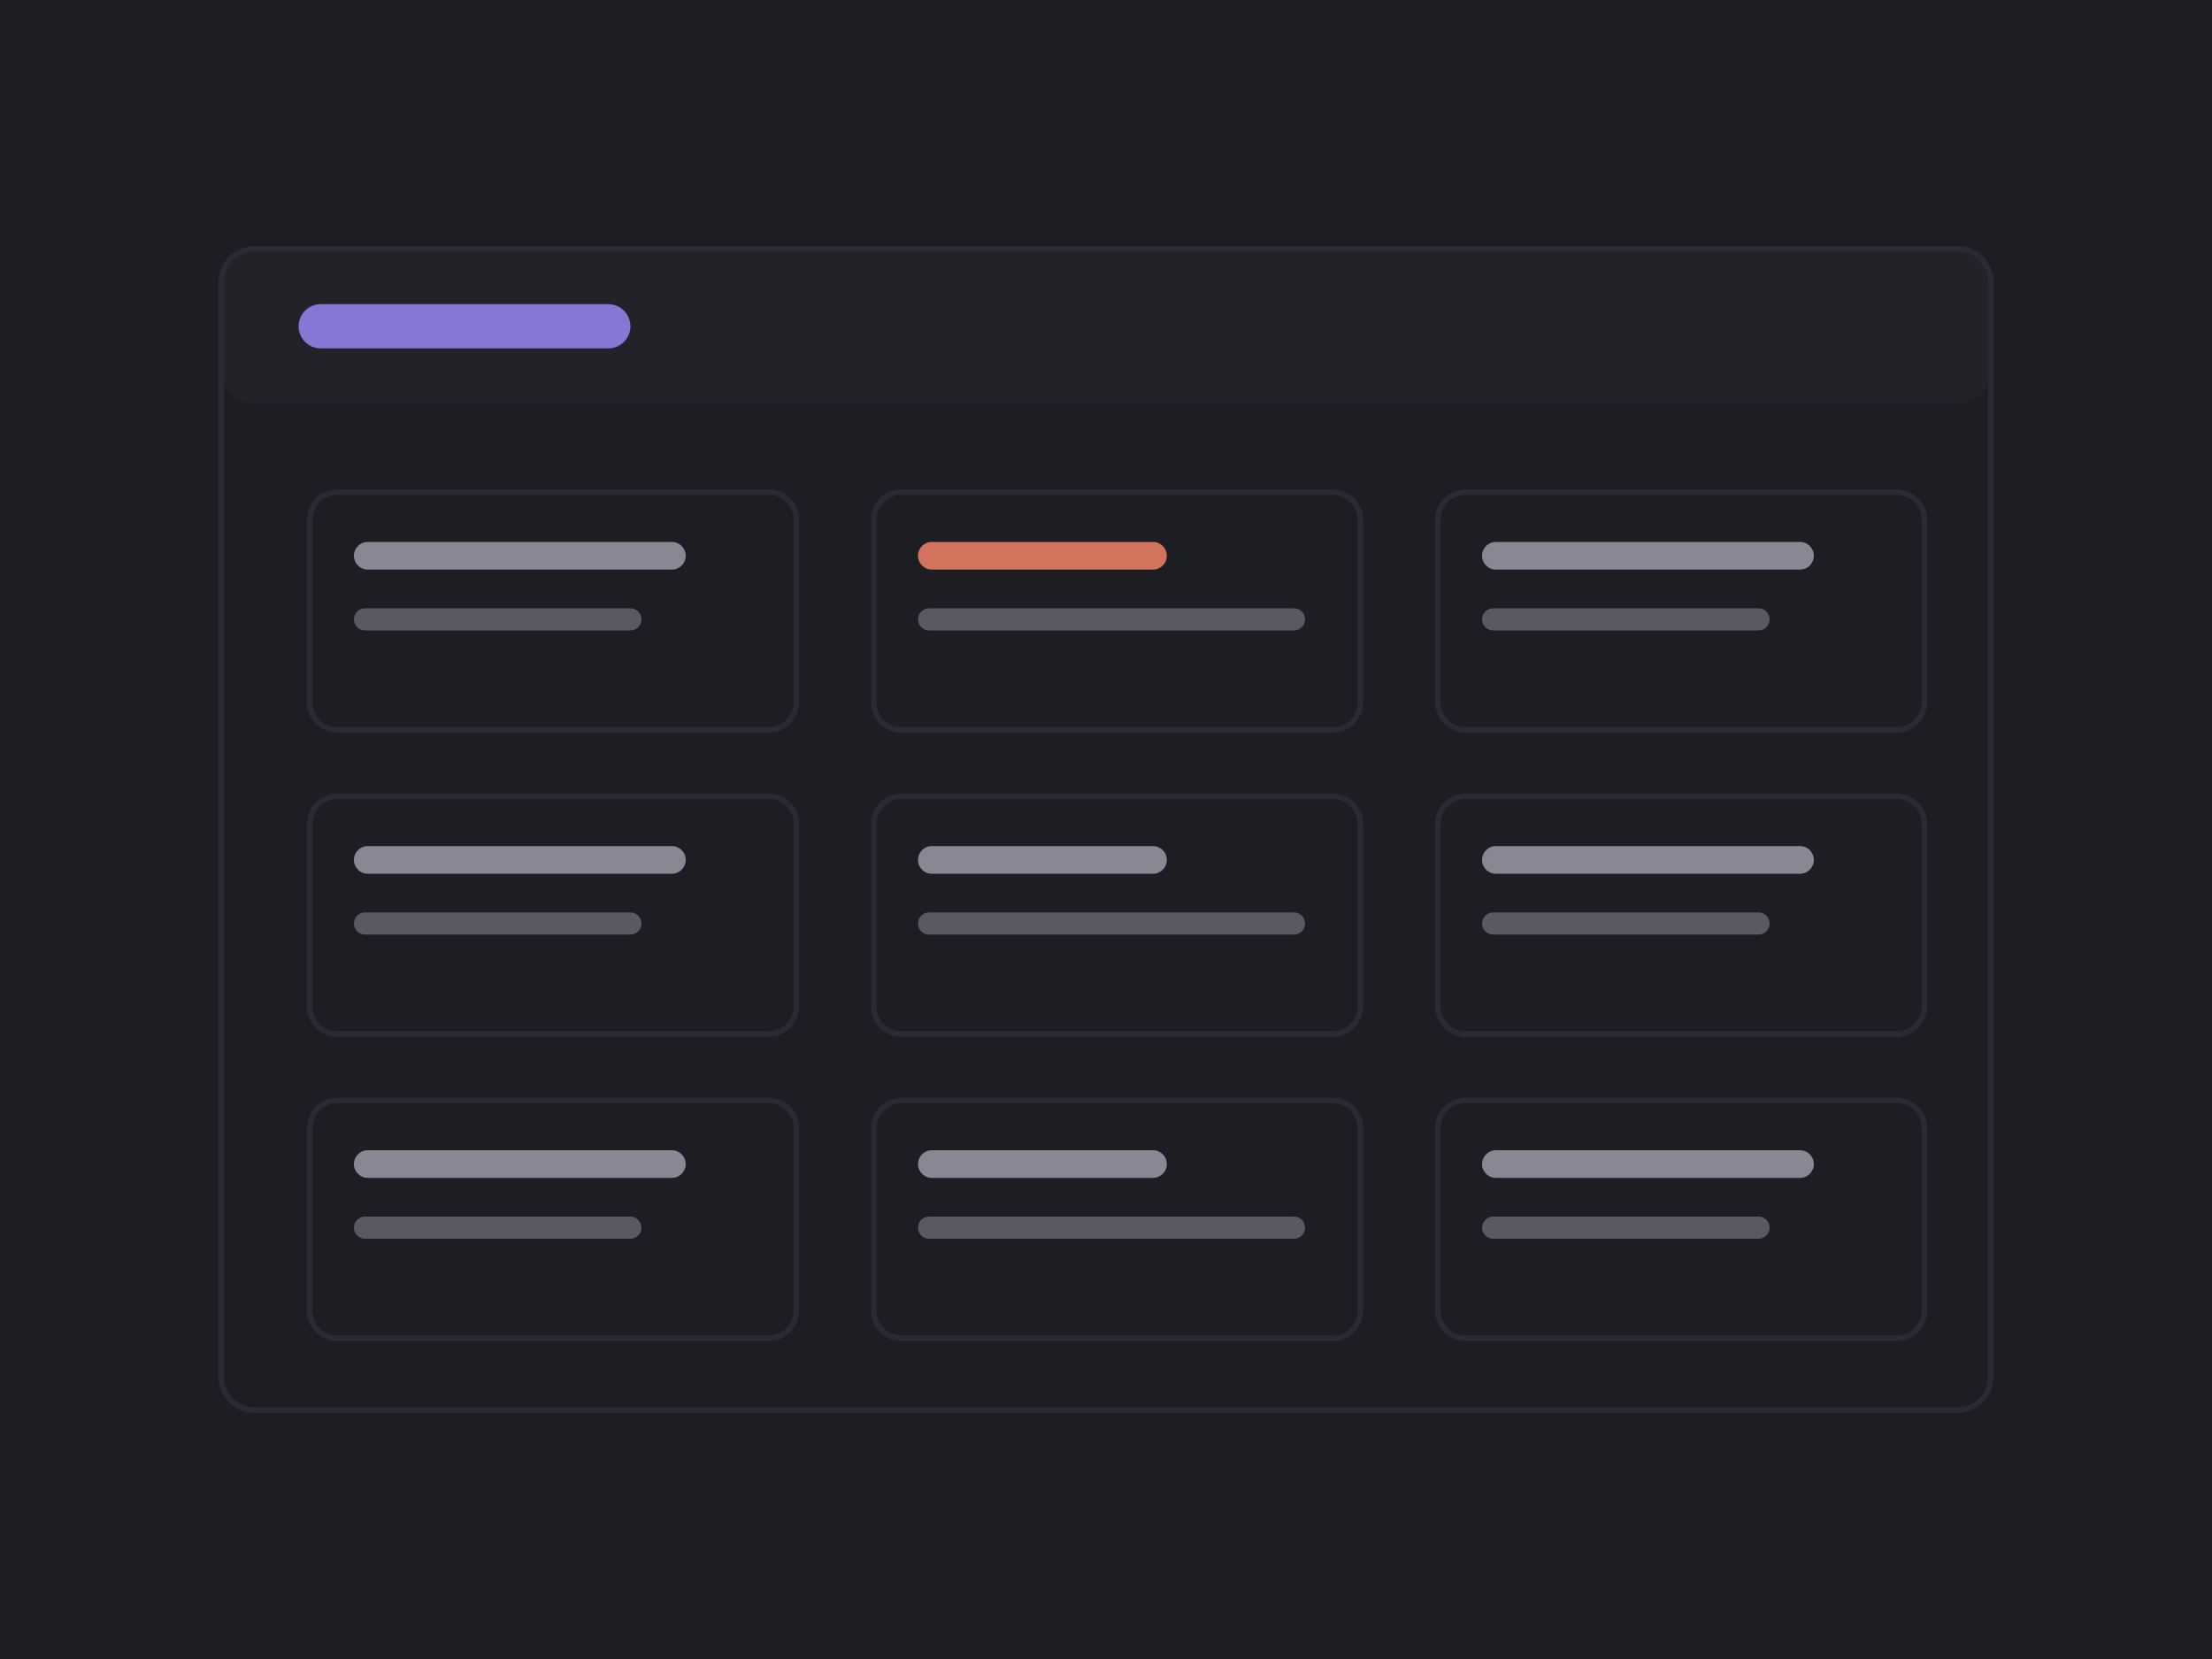
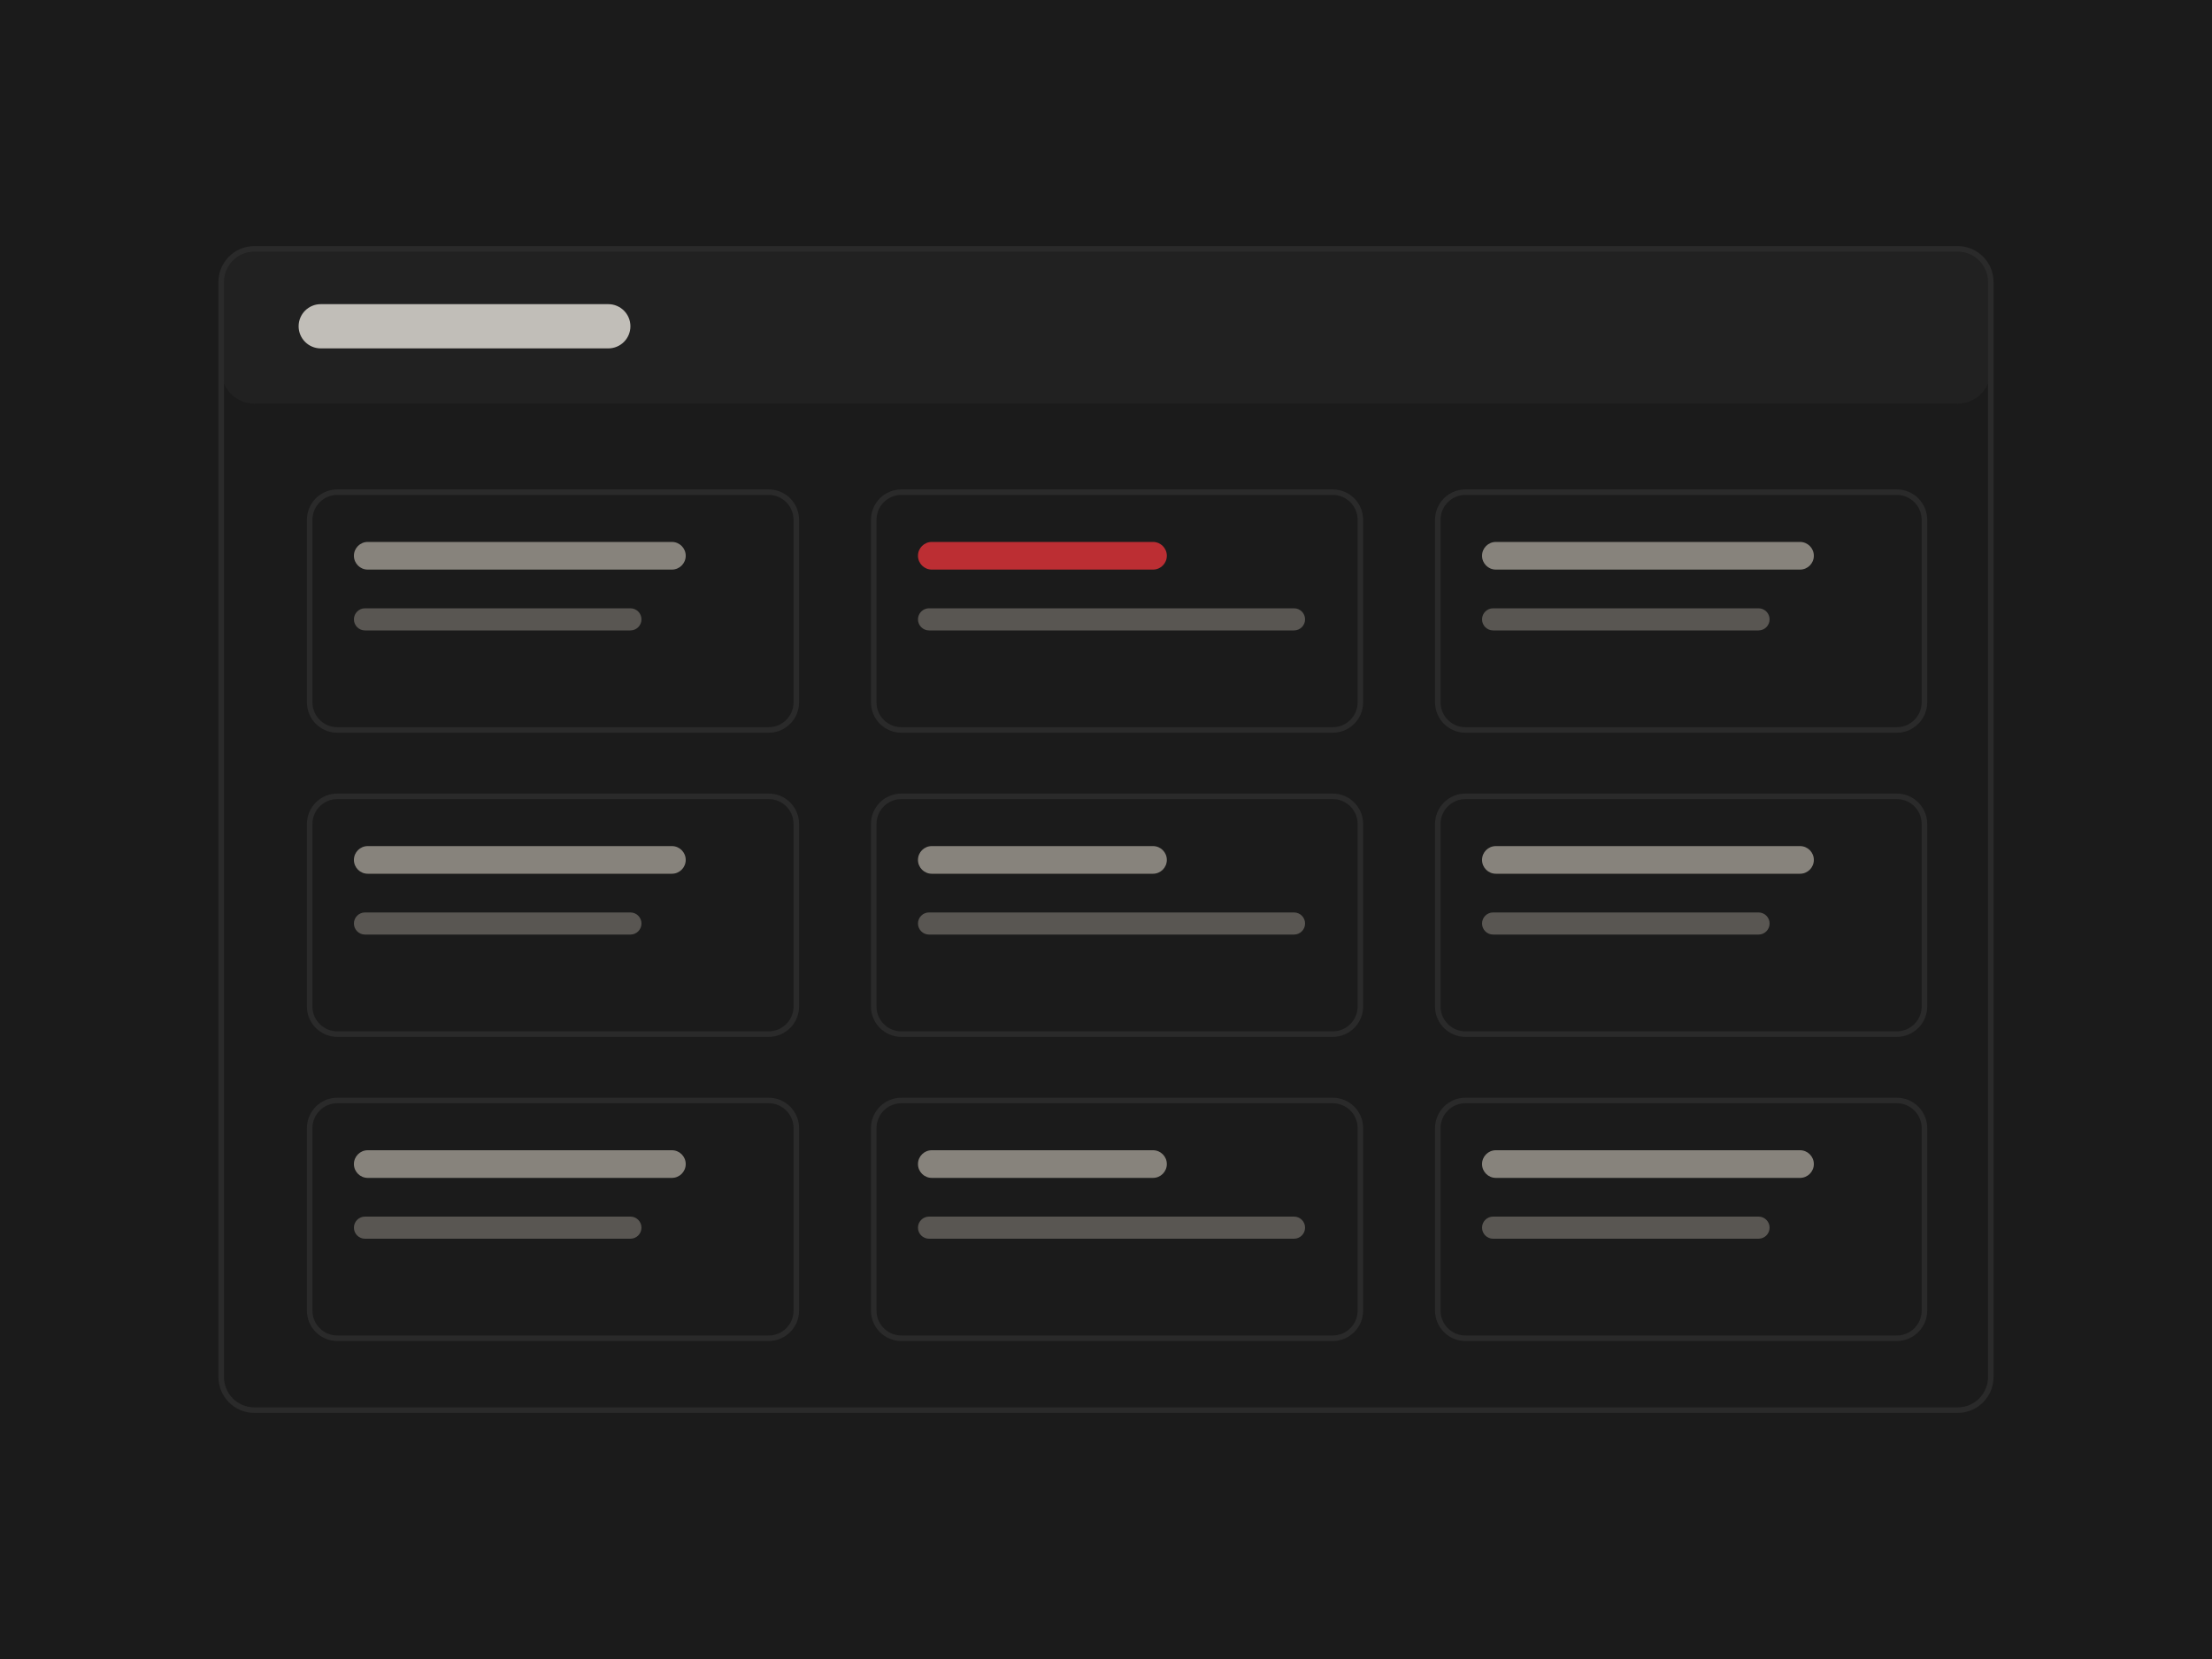
<svg xmlns="http://www.w3.org/2000/svg" viewBox="0 0 800 600" width="800" height="600">
-   <rect width="800" height="600" fill="#1D1D24" />
-   <rect x="80" y="90" width="640" height="420" rx="12" fill="none" stroke="#2A2A33" stroke-width="2" />
-   <rect x="80" y="90" width="640" height="56" rx="12" fill="#2A2A33" opacity=".35" />
-   <rect x="108" y="110" width="120" height="16" rx="8" fill="#9D8CFF" opacity=".8" />
-   <rect x="112" y="178" width="176" height="86" rx="10" fill="none" stroke="#2A2A33" stroke-width="2" />
-   <rect x="128" y="196" width="120" height="10" rx="5" fill="#A3A2B0" opacity=".8" />
-   <rect x="128" y="220" width="104" height="8" rx="4" fill="#A3A2B0" opacity=".45" />
-   <rect x="316" y="178" width="176" height="86" rx="10" fill="none" stroke="#2A2A33" stroke-width="2" />
-   <rect x="332" y="196" width="90" height="10" rx="5" fill="#FF8A6B" opacity=".8" />
-   <rect x="332" y="220" width="140" height="8" rx="4" fill="#A3A2B0" opacity=".45" />
-   <rect x="520" y="178" width="176" height="86" rx="10" fill="none" stroke="#2A2A33" stroke-width="2" />
-   <rect x="536" y="196" width="120" height="10" rx="5" fill="#A3A2B0" opacity=".8" />
-   <rect x="536" y="220" width="104" height="8" rx="4" fill="#A3A2B0" opacity=".45" />
-   <rect x="112" y="288" width="176" height="86" rx="10" fill="none" stroke="#2A2A33" stroke-width="2" />
-   <rect x="128" y="306" width="120" height="10" rx="5" fill="#A3A2B0" opacity=".8" />
-   <rect x="128" y="330" width="104" height="8" rx="4" fill="#A3A2B0" opacity=".45" />
-   <rect x="316" y="288" width="176" height="86" rx="10" fill="none" stroke="#2A2A33" stroke-width="2" />
-   <rect x="332" y="306" width="90" height="10" rx="5" fill="#A3A2B0" opacity=".8" />
-   <rect x="332" y="330" width="140" height="8" rx="4" fill="#A3A2B0" opacity=".45" />
-   <rect x="520" y="288" width="176" height="86" rx="10" fill="none" stroke="#2A2A33" stroke-width="2" />
-   <rect x="536" y="306" width="120" height="10" rx="5" fill="#A3A2B0" opacity=".8" />
-   <rect x="536" y="330" width="104" height="8" rx="4" fill="#A3A2B0" opacity=".45" />
-   <rect x="112" y="398" width="176" height="86" rx="10" fill="none" stroke="#2A2A33" stroke-width="2" />
-   <rect x="128" y="416" width="120" height="10" rx="5" fill="#A3A2B0" opacity=".8" />
-   <rect x="128" y="440" width="104" height="8" rx="4" fill="#A3A2B0" opacity=".45" />
-   <rect x="316" y="398" width="176" height="86" rx="10" fill="none" stroke="#2A2A33" stroke-width="2" />
-   <rect x="332" y="416" width="90" height="10" rx="5" fill="#A3A2B0" opacity=".8" />
-   <rect x="332" y="440" width="140" height="8" rx="4" fill="#A3A2B0" opacity=".45" />
-   <rect x="520" y="398" width="176" height="86" rx="10" fill="none" stroke="#2A2A33" stroke-width="2" />
-   <rect x="536" y="416" width="120" height="10" rx="5" fill="#A3A2B0" opacity=".8" />
-   <rect x="536" y="440" width="104" height="8" rx="4" fill="#A3A2B0" opacity=".45" />
+   <rect width="800" height="600" fill="#1B1B1B" />
+   <rect x="80" y="90" width="640" height="420" rx="12" fill="none" stroke="#2A2A2A" stroke-width="2" />
+   <rect x="80" y="90" width="640" height="56" rx="12" fill="#2A2A2A" opacity=".35" />
+   <rect x="108" y="110" width="120" height="16" rx="8" fill="#E9E5DD" opacity=".8" />
+   <rect x="112" y="178" width="176" height="86" rx="10" fill="none" stroke="#2A2A2A" stroke-width="2" />
+   <rect x="128" y="196" width="120" height="10" rx="5" fill="#A39E95" opacity=".8" />
+   <rect x="128" y="220" width="104" height="8" rx="4" fill="#A39E95" opacity=".45" />
+   <rect x="316" y="178" width="176" height="86" rx="10" fill="none" stroke="#2A2A2A" stroke-width="2" />
+   <rect x="332" y="196" width="90" height="10" rx="5" fill="#E5333A" opacity=".8" />
+   <rect x="332" y="220" width="140" height="8" rx="4" fill="#A39E95" opacity=".45" />
+   <rect x="520" y="178" width="176" height="86" rx="10" fill="none" stroke="#2A2A2A" stroke-width="2" />
+   <rect x="536" y="196" width="120" height="10" rx="5" fill="#A39E95" opacity=".8" />
+   <rect x="536" y="220" width="104" height="8" rx="4" fill="#A39E95" opacity=".45" />
+   <rect x="112" y="288" width="176" height="86" rx="10" fill="none" stroke="#2A2A2A" stroke-width="2" />
+   <rect x="128" y="306" width="120" height="10" rx="5" fill="#A39E95" opacity=".8" />
+   <rect x="128" y="330" width="104" height="8" rx="4" fill="#A39E95" opacity=".45" />
+   <rect x="316" y="288" width="176" height="86" rx="10" fill="none" stroke="#2A2A2A" stroke-width="2" />
+   <rect x="332" y="306" width="90" height="10" rx="5" fill="#A39E95" opacity=".8" />
+   <rect x="332" y="330" width="140" height="8" rx="4" fill="#A39E95" opacity=".45" />
+   <rect x="520" y="288" width="176" height="86" rx="10" fill="none" stroke="#2A2A2A" stroke-width="2" />
+   <rect x="536" y="306" width="120" height="10" rx="5" fill="#A39E95" opacity=".8" />
+   <rect x="536" y="330" width="104" height="8" rx="4" fill="#A39E95" opacity=".45" />
+   <rect x="112" y="398" width="176" height="86" rx="10" fill="none" stroke="#2A2A2A" stroke-width="2" />
+   <rect x="128" y="416" width="120" height="10" rx="5" fill="#A39E95" opacity=".8" />
+   <rect x="128" y="440" width="104" height="8" rx="4" fill="#A39E95" opacity=".45" />
+   <rect x="316" y="398" width="176" height="86" rx="10" fill="none" stroke="#2A2A2A" stroke-width="2" />
+   <rect x="332" y="416" width="90" height="10" rx="5" fill="#A39E95" opacity=".8" />
+   <rect x="332" y="440" width="140" height="8" rx="4" fill="#A39E95" opacity=".45" />
+   <rect x="520" y="398" width="176" height="86" rx="10" fill="none" stroke="#2A2A2A" stroke-width="2" />
+   <rect x="536" y="416" width="120" height="10" rx="5" fill="#A39E95" opacity=".8" />
+   <rect x="536" y="440" width="104" height="8" rx="4" fill="#A39E95" opacity=".45" />
</svg>
